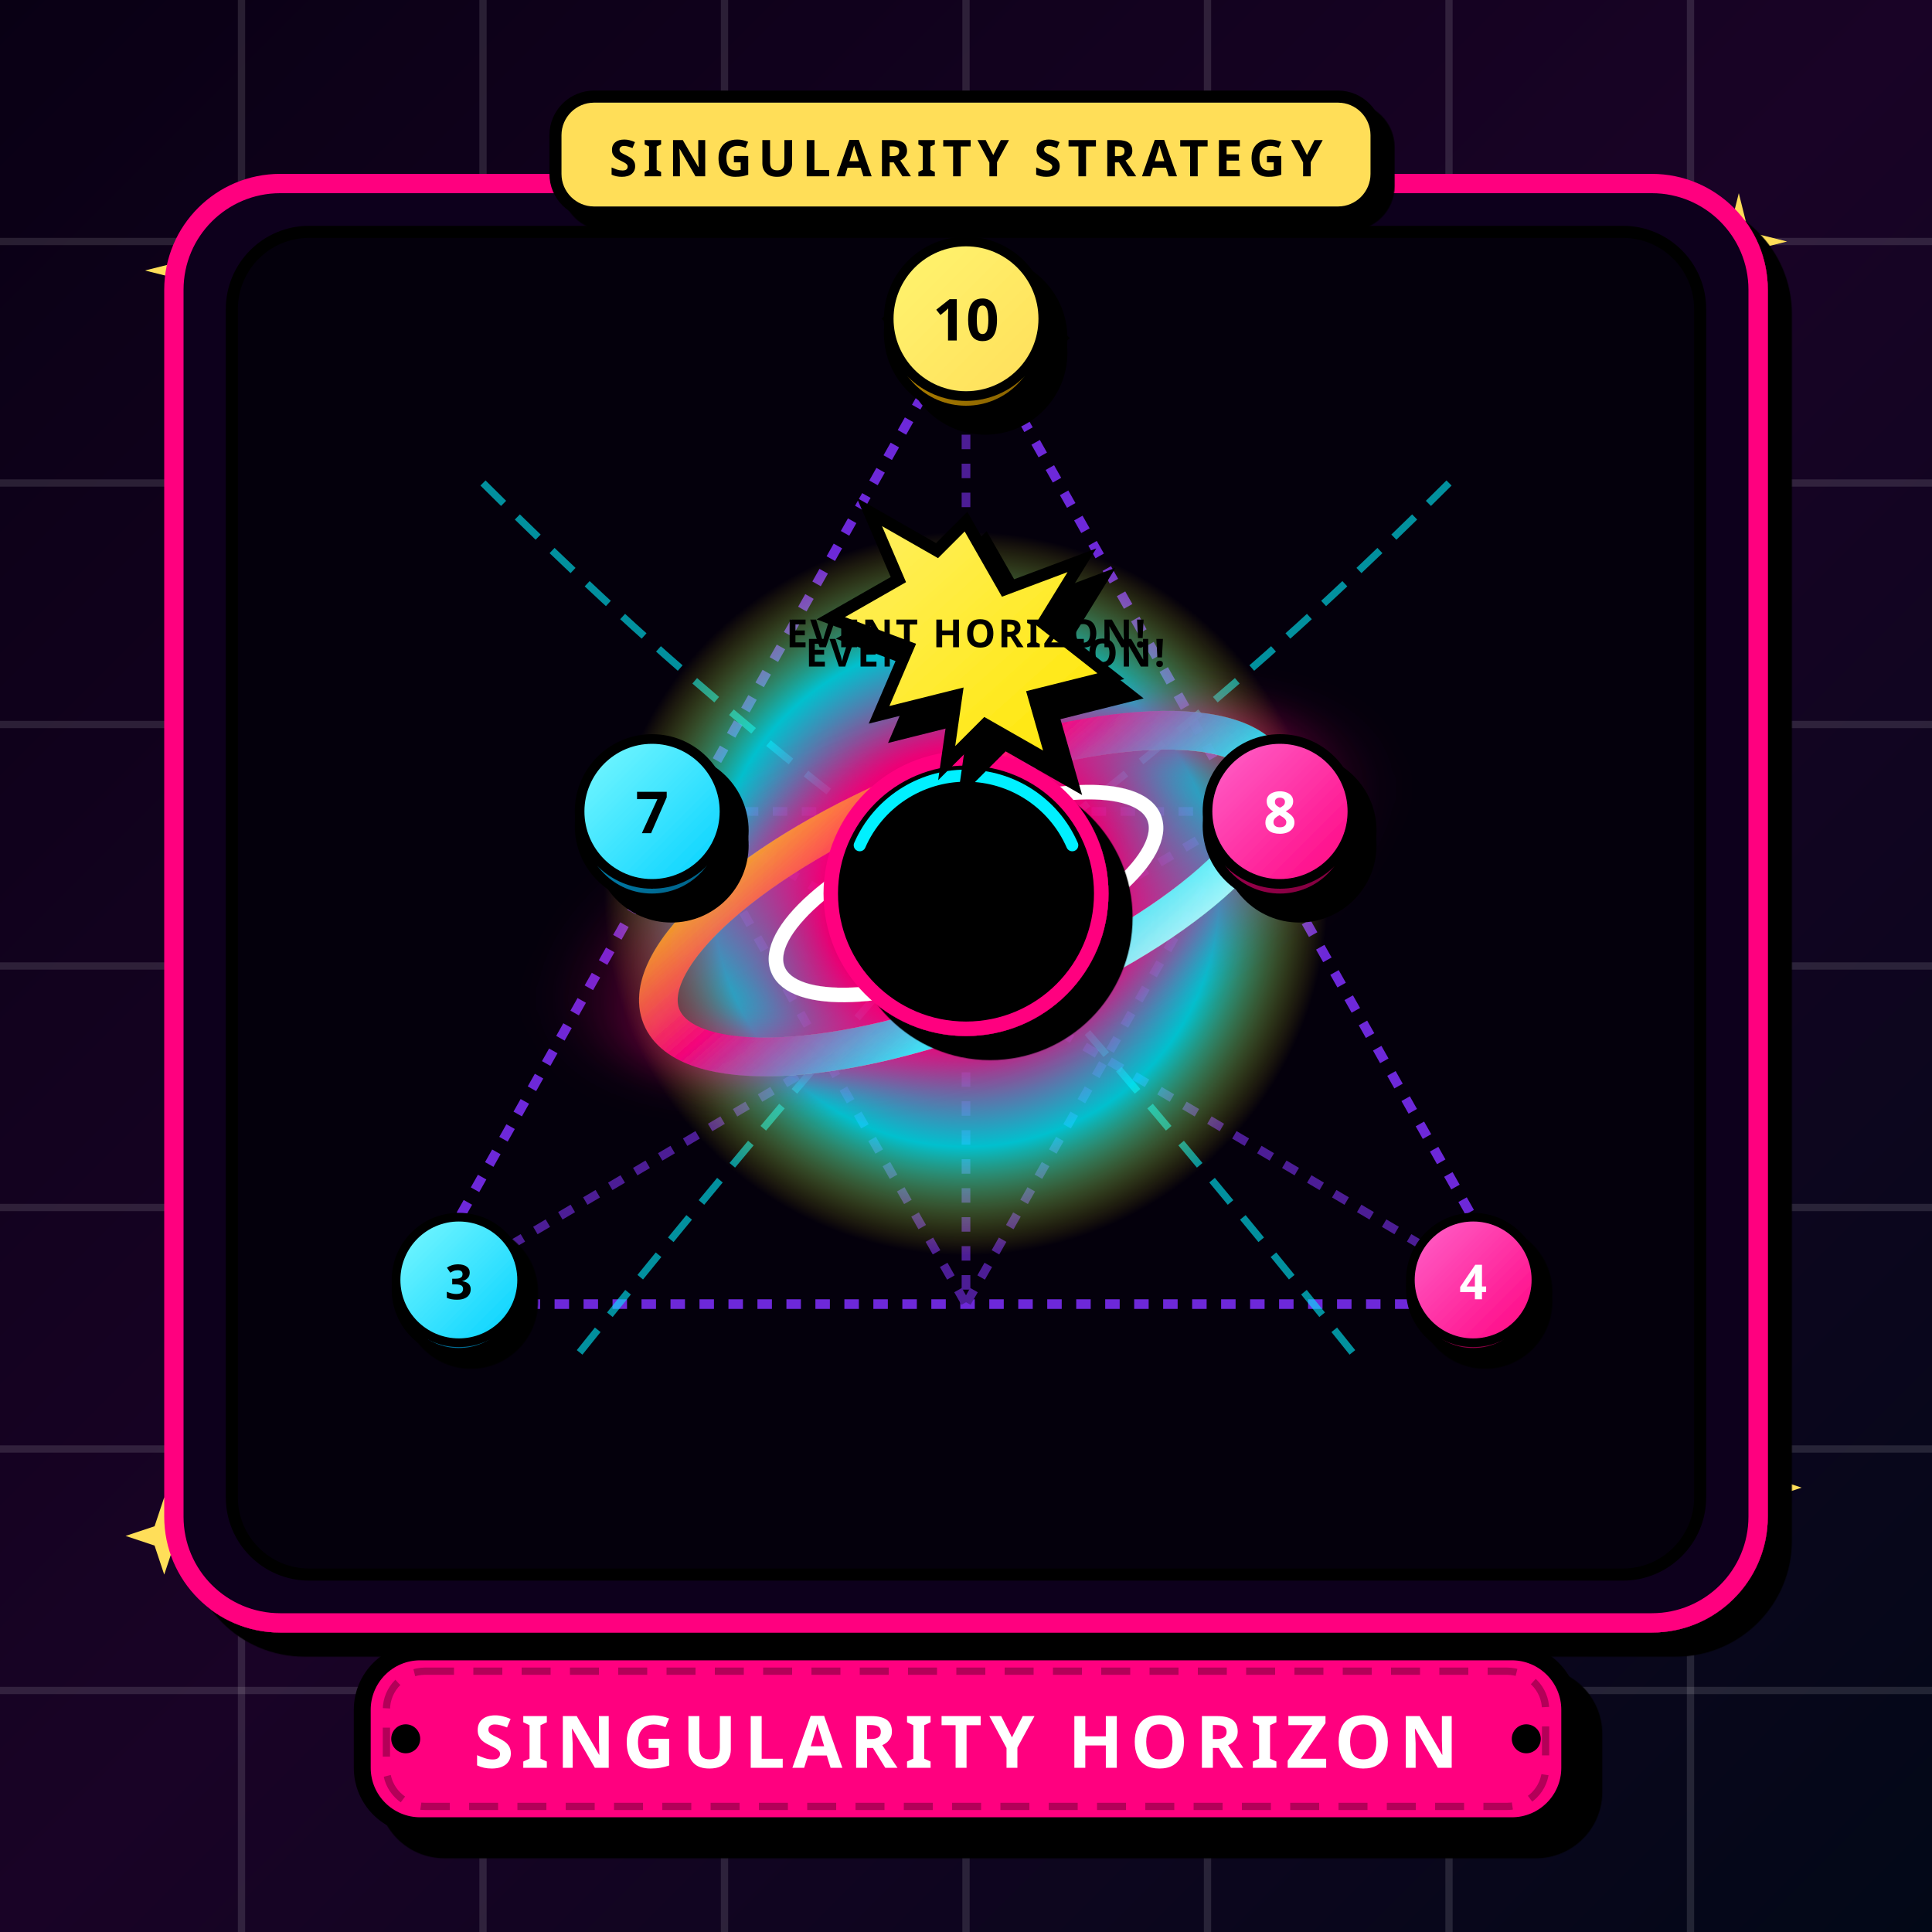
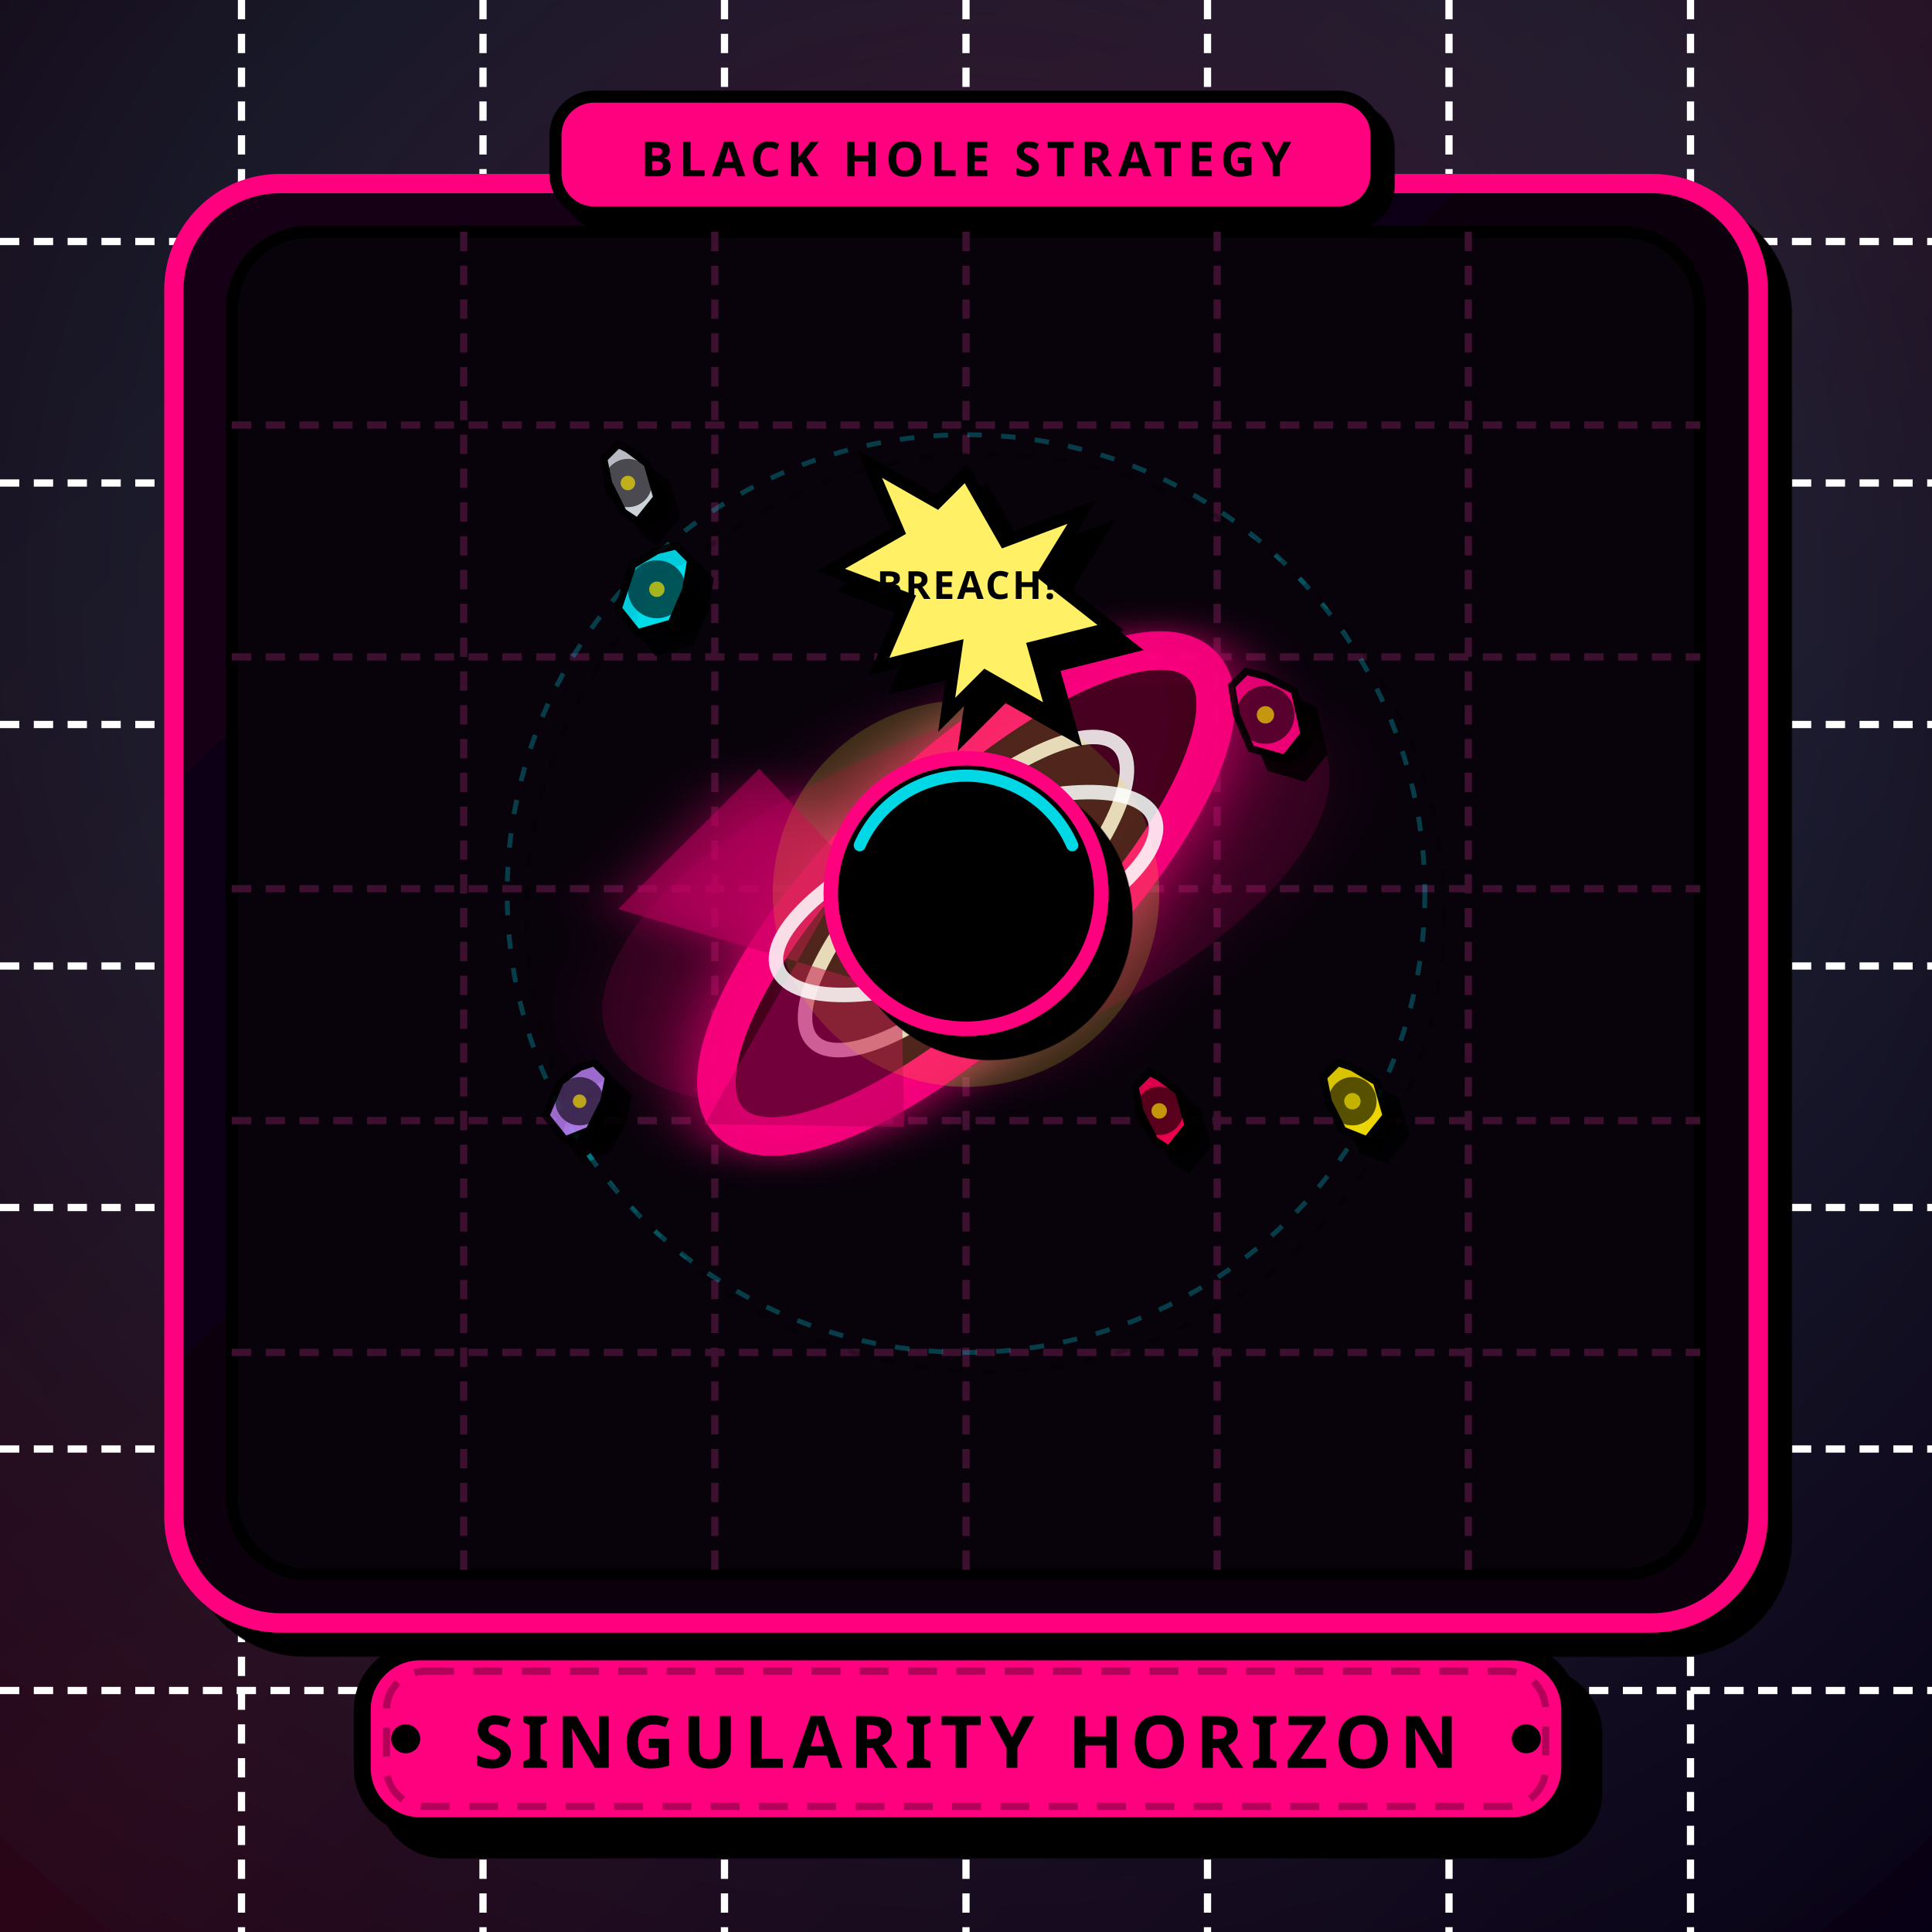
<svg xmlns="http://www.w3.org/2000/svg" viewBox="0 0 400 400" width="100%" height="100%">
  <defs>
-     <linearGradient id="singularityBgDark" x1="0%" y1="0%" x2="100%" y2="100%">
-       <stop offset="0%" stop-color="#090014" />
-       <stop offset="50%" stop-color="#190326" />
-       <stop offset="100%" stop-color="#020817" />
+     <linearGradient id="bgDark" x1="0%" y1="0%" x2="100%" y2="100%">
+       <stop offset="0%" stop-color="#18000F" />
+       <stop offset="50%" stop-color="#2A0518" />
+       <stop offset="100%" stop-color="#070014" />
    </linearGradient>
-     <linearGradient id="singularityBgLight" x1="0%" y1="0%" x2="100%" y2="100%">
-       <stop offset="0%" stop-color="#FFFDF0" />
-       <stop offset="50%" stop-color="#F5F3FF" />
-       <stop offset="100%" stop-color="#EDE9FE" />
+     <radialGradient id="bgMagGlow" cx="50%" cy="42%" r="75%">
+       <stop offset="0%" stop-color="rgba(255,0,127,0.2)" />
+       <stop offset="40%" stop-color="rgba(0,240,255,0.1)" />
+       <stop offset="100%" stop-color="rgba(24,0,15,0)" />
+     </radialGradient>
+     <linearGradient id="gridLine" x1="0%" y1="0%" x2="100%" y2="0%">
+       <stop offset="0%" stop-color="#FFFFFF" stop-opacity="0" />
+       <stop offset="50%" stop-color="#3D1030" stop-opacity="0.12" />
+       <stop offset="100%" stop-color="#FFFFFF" stop-opacity="0" />
    </linearGradient>
-     <radialGradient id="accretionGlow" cx="50%" cy="50%" r="50%">
-       <stop offset="0%" stop-color="#000000" />
-       <stop offset="40%" stop-color="#FF007F" stop-opacity="0.9" />
-       <stop offset="70%" stop-color="#00F0FF" stop-opacity="0.8" />
-       <stop offset="100%" stop-color="#FFE600" stop-opacity="0" />
-     </radialGradient>
-     <linearGradient id="accretionRing" x1="0%" y1="0%" x2="100%" y2="100%">
-       <stop offset="0%" stop-color="#FFE600" />
-       <stop offset="35%" stop-color="#FF007F" />
-       <stop offset="70%" stop-color="#00F0FF" />
-       <stop offset="100%" stop-color="#FFFFFF" />
-     </linearGradient>
-     <linearGradient id="nodeCyanFace" x1="0%" y1="0%" x2="100%" y2="100%">
-       <stop offset="0%" stop-color="#7DF9FF" />
-       <stop offset="100%" stop-color="#00D0FF" />
-     </linearGradient>
-     <linearGradient id="nodeCyanSide" x1="0%" y1="0%" x2="100%" y2="100%">
-       <stop offset="0%" stop-color="#0099CC" />
-       <stop offset="100%" stop-color="#005B80" />
-     </linearGradient>
-     <linearGradient id="nodePinkFace" x1="0%" y1="0%" x2="100%" y2="100%">
-       <stop offset="0%" stop-color="#FF66CC" />
-       <stop offset="100%" stop-color="#FF007F" />
-     </linearGradient>
-     <linearGradient id="nodePinkSide" x1="0%" y1="0%" x2="100%" y2="100%">
-       <stop offset="0%" stop-color="#B8005A" />
-       <stop offset="100%" stop-color="#7A003C" />
-     </linearGradient>
-     <linearGradient id="nodeGoldFace" x1="0%" y1="0%" x2="100%" y2="100%">
-       <stop offset="0%" stop-color="#FFF570" />
-       <stop offset="100%" stop-color="#FFDE59" />
-     </linearGradient>
-     <linearGradient id="nodeGoldSide" x1="0%" y1="0%" x2="100%" y2="100%">
-       <stop offset="0%" stop-color="#D49B00" />
-       <stop offset="100%" stop-color="#805D00" />
-     </linearGradient>
-     <linearGradient id="badgeGold" x1="0%" y1="0%" x2="100%" y2="100%">
-       <stop offset="0%" stop-color="#FFF066" />
-       <stop offset="100%" stop-color="#FFE600" />
+     <linearGradient id="frameBg" x1="0%" y1="0%" x2="100%" y2="100%">
+       <stop offset="0%" stop-color="#140516" />
+       <stop offset="100%" stop-color="#08020B" />
    </linearGradient>
    <filter id="brutalShadow" x="-10%" y="-10%" width="130%" height="130%">
      <feDropShadow dx="4" dy="4" stdDeviation="0" flood-color="#000000" flood-opacity="1" />
    </filter>
    <filter id="brutalShadowLg" x="-15%" y="-15%" width="135%" height="135%">
      <feDropShadow dx="5" dy="5" stdDeviation="0" flood-color="#000000" flood-opacity="1" />
    </filter>
    <filter id="brutalShadowSm" x="-10%" y="-10%" width="130%" height="130%">
      <feDropShadow dx="2.5" dy="2.5" stdDeviation="0" flood-color="#000000" flood-opacity="1" />
    </filter>
-     <filter id="eventHorizonGlow" x="-25%" y="-25%" width="150%" height="150%">
-       <feDropShadow dx="0" dy="0" stdDeviation="8" flood-color="#FF007F" flood-opacity="0.9" />
+     <filter id="bhGlow" x="-20%" y="-20%" width="140%" height="140%">
+       <feDropShadow dx="0" dy="0" stdDeviation="6" flood-color="#FF007F" flood-opacity="0.85" />
    </filter>
  </defs>
-   <style>
-     .theme-bg { fill: url(#singularityBgDark); }
-     .theme-grid-line { stroke: #FFFFFF; stroke-opacity: 0.12; }
-     .theme-frame-bg { fill: #0D041A; stroke: #FF007F; }
-     .theme-stage-grid { stroke: #2D1045; }
-     .theme-badge-rect { fill: #FF007F; stroke: #000000; }
-     .theme-badge-text { fill: #FFFFFF; }
-     .theme-tag-rect { fill: #FFDE59; stroke: #000000; }
-     .theme-tag-text { fill: #000000; }
- 
-     @media (prefers-color-scheme: light) {
-       .theme-bg { fill: url(#singularityBgLight); }
-       .theme-grid-line { stroke: #000000; stroke-opacity: 0.08; }
-       .theme-frame-bg { fill: #FFFFFF; stroke: #000000; }
-       .theme-stage-grid { stroke: #EDE9FE; }
-       .theme-badge-rect { fill: #FF007F; stroke: #000000; }
-       .theme-badge-text { fill: #FFFFFF; }
-       .theme-tag-rect { fill: #FFDE59; stroke: #000000; }
-       .theme-tag-text { fill: #000000; }
-     }
-   </style>
-   <rect width="400" height="400" class="theme-bg" />
-   <g class="theme-grid-line" stroke-width="1.5">
+   <rect width="400" height="400" fill="url(#bgDark)" />
+   <circle cx="200" cy="170" r="290" fill="url(#bgMagGlow)" />
+   <g stroke="#FFFFFF" stroke-width="1.5" stroke-dasharray="4,3">
    <line x1="0" y1="50" x2="400" y2="50" />
    <line x1="0" y1="100" x2="400" y2="100" />
    <line x1="0" y1="150" x2="400" y2="150" />
    <line x1="0" y1="200" x2="400" y2="200" />
    <line x1="0" y1="250" x2="400" y2="250" />
    <line x1="0" y1="300" x2="400" y2="300" />
    <line x1="0" y1="350" x2="400" y2="350" />
    <line x1="50" y1="0" x2="50" y2="400" />
    <line x1="100" y1="0" x2="100" y2="400" />
    <line x1="150" y1="0" x2="150" y2="400" />
    <line x1="200" y1="0" x2="200" y2="400" />
    <line x1="250" y1="0" x2="250" y2="400" />
    <line x1="300" y1="0" x2="300" y2="400" />
    <line x1="350" y1="0" x2="350" y2="400" />
  </g>
-   <g fill="#FFDE59">
-     <polygon points="40,46 42,54 50,56 42,58 40,66 38,58 30,56 38,54" />
-     <polygon points="360,40 362,48 370,50 362,52 360,60 358,52 350,50 358,48" />
-     <polygon points="365,300 367,306 373,308 367,310 365,316 363,310 357,308 363,306" />
-     <polygon points="34,310 36,316 42,318 36,320 34,326 32,320 26,318 32,316" />
+   <g filter="url(#brutalShadowLg)">
+     <rect x="36" y="38" width="328" height="298" rx="22" fill="url(#frameBg)" stroke="#FF007F" stroke-width="4" />
  </g>
-   <g filter="url(#brutalShadowLg)">
-     <rect x="36" y="38" width="328" height="298" rx="22" class="theme-frame-bg" stroke-width="4" />
+   <rect x="48" y="48" width="304" height="278" rx="16" fill="#08020B" stroke="#000000" stroke-width="2.5" />
+   <g stroke="#3D1030" stroke-width="1.5" stroke-dasharray="4,3">
+     <line x1="48" y1="88" x2="352" y2="88" />
+     <line x1="48" y1="136" x2="352" y2="136" />
+     <line x1="48" y1="184" x2="352" y2="184" />
+     <line x1="48" y1="232" x2="352" y2="232" />
+     <line x1="48" y1="280" x2="352" y2="280" />
+     <line x1="96" y1="48" x2="96" y2="326" />
+     <line x1="148" y1="48" x2="148" y2="326" />
+     <line x1="200" y1="48" x2="200" y2="326" />
+     <line x1="252" y1="48" x2="252" y2="326" />
+     <line x1="304" y1="48" x2="304" y2="326" />
  </g>
-   <rect x="48" y="48" width="304" height="278" rx="16" fill="#04000C" stroke="#000000" stroke-width="2.5" />
-   <g stroke="#4C1D95" stroke-width="1.8" stroke-dasharray="3,3">
-     <polygon points="200,66 85,270 315,270" fill="none" stroke="#6D28D9" stroke-width="2" />
-     <line x1="200" y1="66" x2="200" y2="270" />
-     <line x1="142" y1="168" x2="258" y2="168" />
-     <line x1="142" y1="168" x2="200" y2="270" />
-     <line x1="258" y1="168" x2="200" y2="270" />
-     <line x1="85" y1="270" x2="258" y2="168" />
-     <line x1="315" y1="270" x2="142" y2="168" />
-   </g>
-   <g stroke="#00F0FF" stroke-width="1.5" stroke-dasharray="6,4" fill="none" opacity="0.6">
-     <path d="M 100,100 Q 150,150 200,185" />
-     <path d="M 300,100 Q 250,150 200,185" />
-     <path d="M 120,280 Q 160,230 200,185" />
-     <path d="M 280,280 Q 240,230 200,185" />
-   </g>
-   <circle cx="200" cy="185" r="75" fill="url(#accretionGlow)" />
-   <g transform="translate(200, 185) rotate(-22)" filter="url(#eventHorizonGlow)">
-     <ellipse cx="0" cy="0" rx="68" ry="24" fill="none" stroke="url(#accretionRing)" stroke-width="8" opacity="0.9" />
-     <ellipse cx="0" cy="0" rx="42" ry="15" fill="none" stroke="#FFFFFF" stroke-width="3" />
+   <g transform="translate(200, 185) rotate(-22)" filter="url(#bhGlow)">
+     <ellipse cx="0" cy="0" rx="80" ry="34" fill="rgba(255,0,127,0.12)" />
+     <g stroke="#FF007F" stroke-width="8" opacity="0.9">
+       <ellipse cx="0" cy="0" rx="68" ry="24" transform="rotate(-22)" />
+       <ellipse cx="0" cy="0" rx="44" ry="15" transform="rotate(-22)" fill="none" stroke="#FFFFFF" stroke-width="3" opacity="0.9" />
+     </g>
+     <polygon points="-68,-24 -30,-40 -20,-14 -68,24 -30,40 -20,14 -68,-24" fill="#BA005C" opacity="0.55" />
+     <circle cx="0" cy="0" r="40" fill="rgba(255,230,0,0.15)" />
+     <ellipse cx="0" cy="0" rx="42" ry="15" fill="none" stroke="#FFFFFF" stroke-width="3" opacity="0.85" />
  </g>
  <g filter="url(#brutalShadowLg)">
    <circle cx="200" cy="185" r="28" fill="#000000" stroke="#FF007F" stroke-width="3" />
    <circle cx="200" cy="185" r="20" fill="#000000" />
-     <path d="M 178,175 A 24 24 0 0 1 222,175" stroke="#00F0FF" stroke-width="2.5" stroke-linecap="round" fill="none" />
+     <path d="M 178,175 A 24 24 0 0 1 222,175" fill="none" stroke="#00F0FF" stroke-width="2.5" stroke-linecap="round" opacity="0.9" />
+     <circle cx="200" cy="185" r="10" fill="#000000" opacity="0.95" />
  </g>
-   <g transform="translate(200, 66)" filter="url(#brutalShadow)">
-     <g stroke="#000000" stroke-width="2">
-       <polygon points="-16,0 0,-14 16,0 0,14" fill="url(#nodeGoldSide)" />
-       <circle cx="0" cy="3" r="16" fill="url(#nodeGoldSide)" />
-       <circle cx="0" cy="0" r="16" fill="url(#nodeGoldFace)" />
+   <g filter="url(#brutalShadow)">
+     <circle cx="200" cy="185" r="95" fill="none" stroke="rgba(0,240,255,0.25)" stroke-width="1" stroke-dasharray="3,4" />
+     <g transform="translate(262, 148)">
+       <polygon points="0,-8 6,-5 8,4 4,9 -3,7 -6,0 -7,-6 -4,-9" fill="#FF007F" opacity="0.85" stroke="#000000" stroke-width="1.5" />
+       <circle cx="0" cy="0" r="6" fill="#000000" opacity="0.6" />
    </g>
-     <text x="0" y="4.5" font-family="'Impact', 'Arial Black', sans-serif" font-weight="900" font-size="12" fill="#000000" text-anchor="middle">
-       10
-     </text>
+     <g transform="translate(136, 122)">
+       <polygon points="0,-8 -5,-5 -8,4 -4,9 3,7 6,0 7,-6 4,-9" fill="#00F0FF" opacity="0.85" stroke="#000000" stroke-width="1.5" />
+       <circle cx="0" cy="0" r="6" fill="#000000" opacity="0.6" />
+     </g>
+     <g transform="translate(280, 228)">
+       <polygon points="0,-7 5,-4 7,3 3,8 -2,6 -5,0 -6,-5 -3,-8" fill="#FFE600" opacity="0.85" stroke="#000000" stroke-width="1.5" />
+       <circle cx="0" cy="0" r="5" fill="#000000" opacity="0.6" />
+     </g>
+     <g transform="translate(120, 228)">
+       <polygon points="0,-7 -4,-4 -7,3 -3,8 2,6 5,0 6,-5 3,-8" fill="#C084FC" opacity="0.8" stroke="#000000" stroke-width="1.5" />
+       <circle cx="0" cy="0" r="5" fill="#000000" opacity="0.6" />
+     </g>
+     <g transform="translate(130, 100)">
+       <polygon points="0,-7 4,-4 6,3 2,8 -1,6 -4,0 -5,-5 -2,-8" fill="#E2E8F0" opacity="0.8" stroke="#000000" stroke-width="1.5" />
+       <circle cx="0" cy="0" r="5" fill="#000000" opacity="0.6" />
+     </g>
+     <g transform="translate(240, 230)">
+       <polygon points="0,-7 4,-4 6,3 2,8 -1,6 -4,0 -5,-5 -2,-8" fill="#FF0055" opacity="0.85" stroke="#000000" stroke-width="1.5" />
+       <circle cx="0" cy="0" r="5" fill="#000000" opacity="0.6" />
+     </g>
  </g>
-   <g transform="translate(135, 168)" filter="url(#brutalShadow)">
-     <g stroke="#000000" stroke-width="2">
-       <circle cx="0" cy="3" r="15" fill="url(#nodeCyanSide)" />
-       <circle cx="0" cy="0" r="15" fill="url(#nodeCyanFace)" />
-     </g>
-     <text x="0" y="4.5" font-family="'Impact', 'Arial Black', sans-serif" font-weight="900" font-size="12" fill="#000000" text-anchor="middle">
-       7
-     </text>
+   <g fill="#FFE600" opacity="0.65">
+     <circle cx="262" cy="148" r="1.8" />
+     <circle cx="136" cy="122" r="1.6" />
+     <circle cx="280" cy="228" r="1.7" />
+     <circle cx="120" cy="228" r="1.4" />
+     <circle cx="130" cy="100" r="1.5" />
+     <circle cx="240" cy="230" r="1.6" />
  </g>
-   <g transform="translate(265, 168)" filter="url(#brutalShadow)">
-     <g stroke="#000000" stroke-width="2">
-       <circle cx="0" cy="3" r="15" fill="url(#nodePinkSide)" />
-       <circle cx="0" cy="0" r="15" fill="url(#nodePinkFace)" />
-     </g>
-     <text x="0" y="4.5" font-family="'Impact', 'Arial Black', sans-serif" font-weight="900" font-size="12" fill="#FFFFFF" text-anchor="middle">
-       8
-     </text>
-   </g>
-   <g transform="translate(95, 265)" filter="url(#brutalShadowSm)">
-     <circle cx="0" cy="2" r="13" fill="url(#nodeCyanSide)" stroke="#000000" stroke-width="1.8" />
-     <circle cx="0" cy="0" r="13" fill="url(#nodeCyanFace)" stroke="#000000" stroke-width="1.8" />
-     <text x="0" y="4" font-family="'Impact', 'Arial Black', sans-serif" font-weight="900" font-size="10" fill="#000000" text-anchor="middle">
-       3
-     </text>
-   </g>
-   <g transform="translate(305, 265)" filter="url(#brutalShadowSm)">
-     <circle cx="0" cy="2" r="13" fill="url(#nodePinkSide)" stroke="#000000" stroke-width="1.8" />
-     <circle cx="0" cy="0" r="13" fill="url(#nodePinkFace)" stroke="#000000" stroke-width="1.8" />
-     <text x="0" y="4" font-family="'Impact', 'Arial Black', sans-serif" font-weight="900" font-size="10" fill="#FFFFFF" text-anchor="middle">
-       4
-     </text>
-   </g>
-   <g transform="translate(200, 130)" filter="url(#brutalShadow)">
-     <polygon points="0,-22 8,-8 24,-14 16,-1 30,10 14,14 18,28 4,20 -4,28 -2,14 -18,18 -12,4 -28,-2 -14,-10 -20,-24 -6,-16" fill="url(#badgeGold)" stroke="#000000" stroke-width="2.5" />
+   <g transform="translate(200, 120)" filter="url(#brutalShadow)">
+     <polygon points="0,-22 8,-8 24,-14 16,-1 30,10 14,14 18,28 4,20 -4,28 -2,14 -18,18 -12,4 -28,-2 -14,-10 -20,-24 -6,-16" fill="#FFF066" stroke="#000000" stroke-width="2.5" />
    <text x="0" y="4" font-family="'Impact', 'Arial Black', sans-serif" font-weight="900" font-size="8" fill="#000000" text-anchor="middle" letter-spacing="0.5">
-       EVENT HORIZON!
+       BREACH!
    </text>
  </g>
  <g transform="translate(200, 32)" filter="url(#brutalShadowSm)">
-     <rect x="-85" y="-12" width="170" height="24" rx="8" class="theme-tag-rect" stroke-width="2.5" />
-     <text x="0" y="4.5" class="theme-tag-text" font-family="'Impact', 'Arial Black', sans-serif" font-weight="900" font-size="10.5" text-anchor="middle" letter-spacing="1.2">
-       SINGULARITY STRATEGY
+     <rect x="-85" y="-12" width="170" height="24" rx="8" fill="#FF007F" stroke="#000000" stroke-width="2.5" />
+     <text x="0" y="4.5" font-family="'Impact', 'Arial Black', sans-serif" font-weight="900" font-size="10" text-anchor="middle" letter-spacing="1.2">
+       BLACK HOLE STRATEGY
    </text>
  </g>
  <g transform="translate(200, 360)" filter="url(#brutalShadowLg)">
-     <rect x="-125" y="-18" width="250" height="36" rx="12" class="theme-badge-rect" stroke-width="3.5" />
+     <rect x="-125" y="-18" width="250" height="36" rx="12" fill="#FF007F" stroke="#000000" stroke-width="3.5" />
    <rect x="-120" y="-14" width="240" height="28" rx="8" fill="none" stroke="#000000" stroke-width="1.5" stroke-dasharray="6,4" opacity="0.3" />
-     <text x="0" y="6" class="theme-badge-text" font-family="'Impact', 'Arial Black', sans-serif" font-weight="900" font-size="15" text-anchor="middle" letter-spacing="1.5">
+     <text x="0" y="6" font-family="'Impact', 'Arial Black', sans-serif" font-weight="900" font-size="15" text-anchor="middle" letter-spacing="1.5">
      SINGULARITY HORIZON
    </text>
  </g>
  <circle cx="84" cy="360" r="3" fill="#000000" />
  <circle cx="316" cy="360" r="3" fill="#000000" />
</svg>
